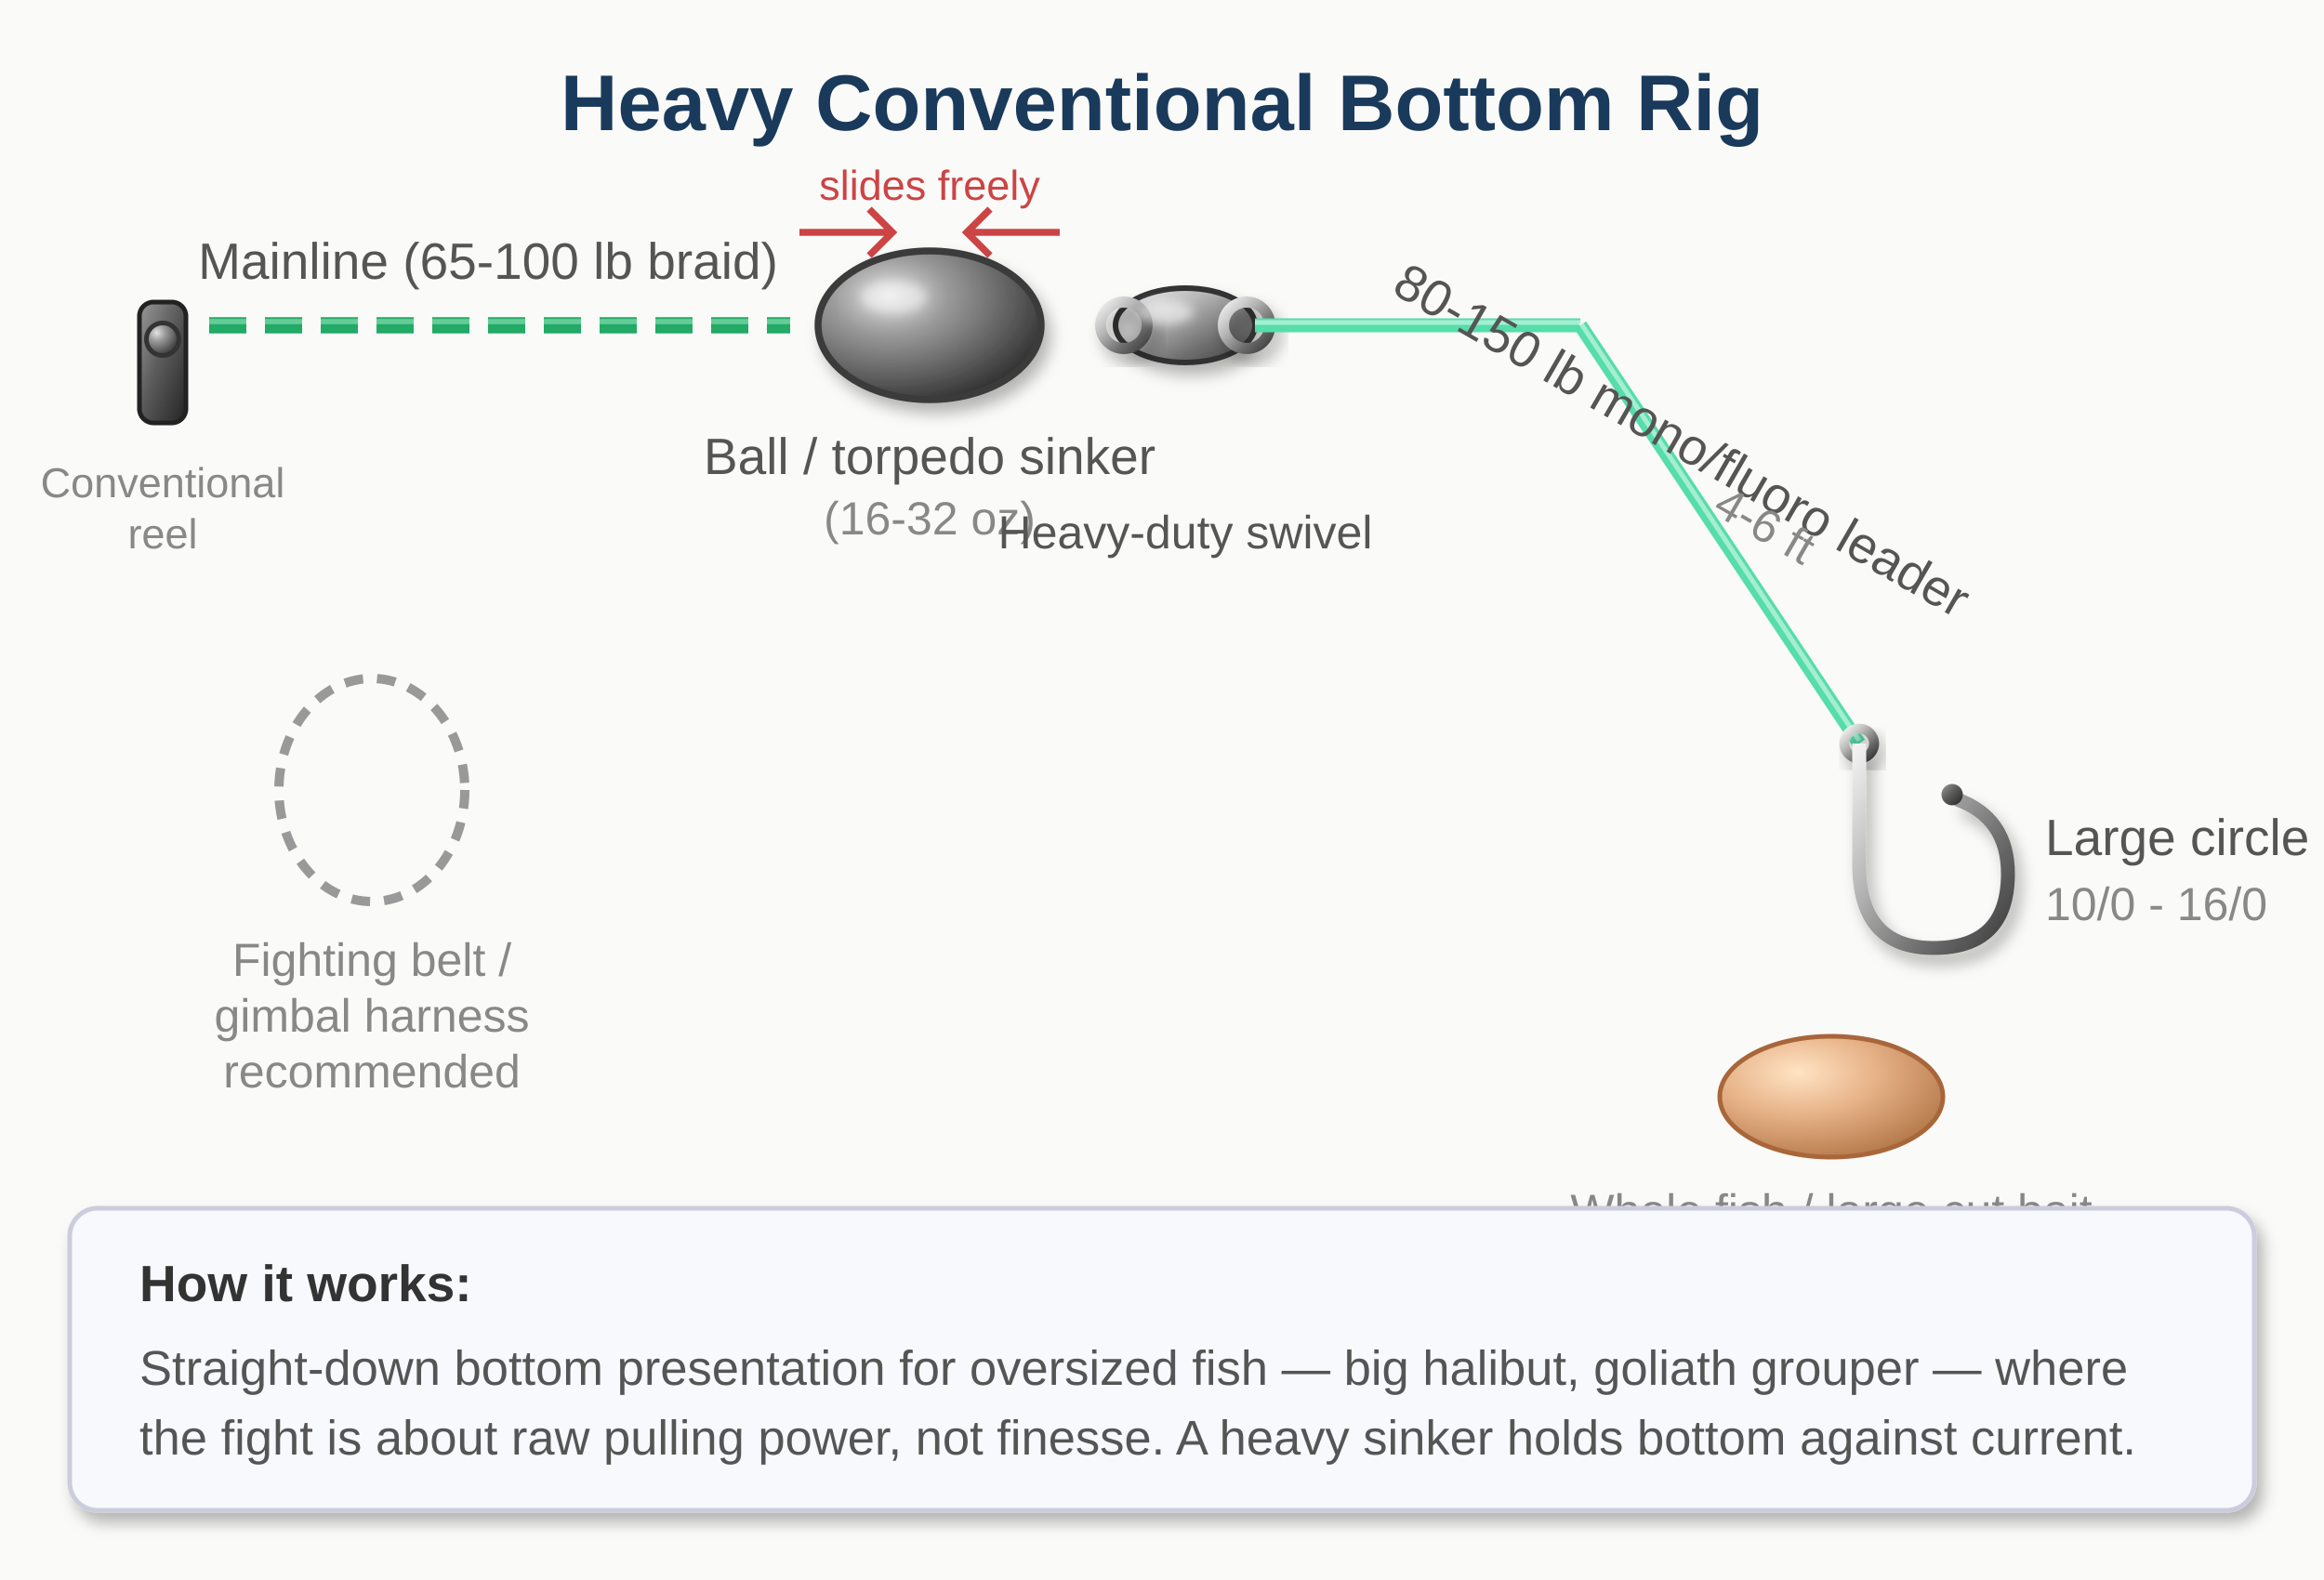
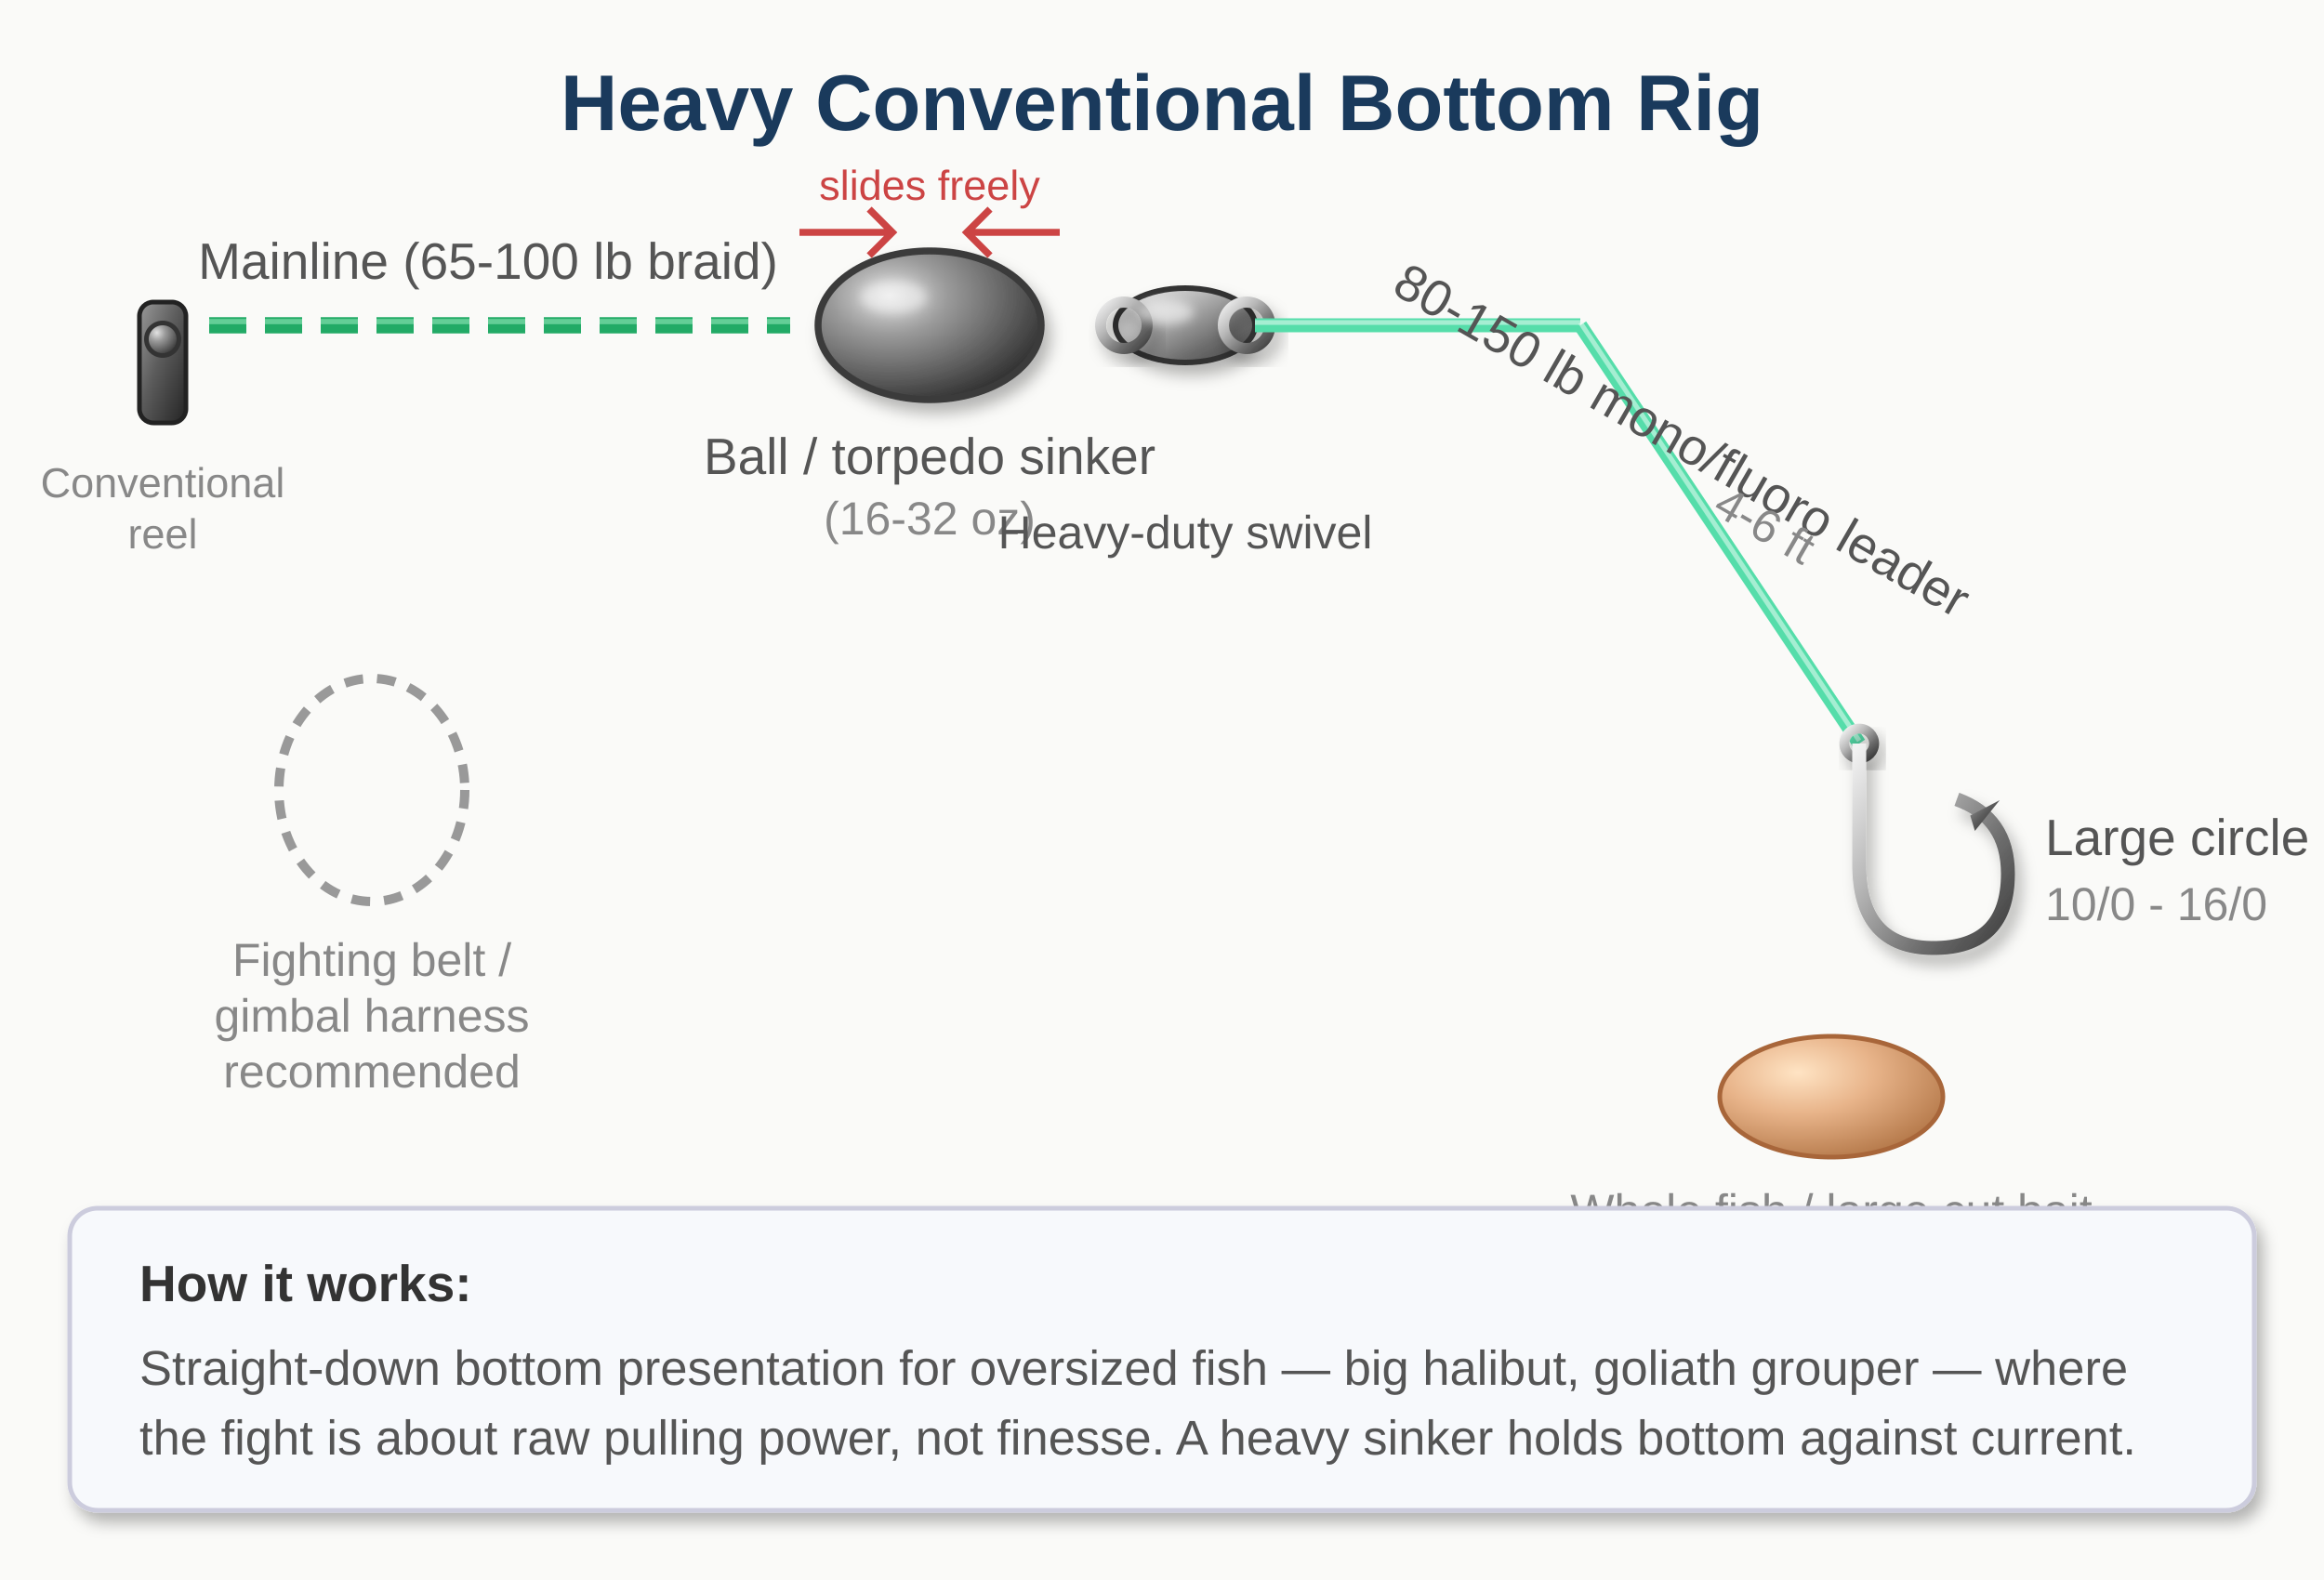
<svg xmlns="http://www.w3.org/2000/svg" viewBox="0 0 500 340" font-family="Arial, sans-serif">
  <rect x="0" y="0" width="500" height="340" fill="#FAFAF8" />
  <defs>
    <radialGradient id="baitGrad" cx="35%" cy="30%" r="75%">
      <stop offset="0%" stop-color="#ffe4c4" />
      <stop offset="45%" stop-color="#e8b48a" />
      <stop offset="100%" stop-color="#b5794a" />
    </radialGradient>
    <filter id="glossBlur" x="-60%" y="-60%" width="220%" height="220%">
      <feGaussianBlur stdDeviation="1.1" />
    </filter>
  </defs>
  <defs>
    <linearGradient id="steelGrad" x1="0%" y1="0%" x2="100%" y2="100%">
      <stop offset="0%" stop-color="#f2f2f2" />
      <stop offset="35%" stop-color="#b8b8b8" />
      <stop offset="70%" stop-color="#6e6e6e" />
      <stop offset="100%" stop-color="#3d3d3d" />
    </linearGradient>
    <linearGradient id="steelGradDark" x1="0%" y1="0%" x2="100%" y2="100%">
      <stop offset="0%" stop-color="#9a9a9a" />
      <stop offset="45%" stop-color="#5c5c5c" />
      <stop offset="100%" stop-color="#242424" />
    </linearGradient>
    <radialGradient id="leadGrad" cx="32%" cy="30%" r="75%">
      <stop offset="0%" stop-color="#e2e2e2" />
      <stop offset="35%" stop-color="#9a9a9a" />
      <stop offset="75%" stop-color="#5c5c5c" />
      <stop offset="100%" stop-color="#333333" />
    </radialGradient>
    <filter id="softShadow" x="-40%" y="-40%" width="180%" height="180%">
      <feDropShadow dx="1.4" dy="2.2" stdDeviation="1.6" flood-color="#000000" flood-opacity="0.28" />
    </filter>
  </defs>
  <text x="250" y="28" text-anchor="middle" font-size="17" font-weight="bold" fill="#1a3a5c">Heavy Conventional Bottom Rig</text>
  <g transform="translate(30, 55)">
    <rect x="0" y="10" width="10" height="26" rx="3" fill="url(#steelGradDark)" stroke="#222222" stroke-width="1" />
    <circle cx="5" cy="18" r="3.5" fill="url(#leadGrad)" stroke="#333333" stroke-width="1" />
    <text x="5" y="52" text-anchor="middle" font-size="9" fill="#888">Conventional</text>
    <text x="5" y="63" text-anchor="middle" font-size="9" fill="#888">reel</text>
  </g>
  <line x1="45" y1="70" x2="170" y2="70" stroke="#2a6" stroke-width="3.5" stroke-dasharray="8,4" />
  <line x1="45" y1="69.2" x2="170" y2="69.2" stroke="#8fe6b8" stroke-width="1.12" stroke-dasharray="8,4" opacity="0.6" />
  <text x="105" y="60" text-anchor="middle" font-size="11" fill="#555">Mainline (65-100 lb braid)</text>
  <ellipse cx="200" cy="70" rx="24" ry="16" fill="url(#leadGrad)" stroke="#3a3a3a" stroke-width="1.5" filter="url(#softShadow)" />
  <ellipse cx="192.3" cy="63.9" rx="7.2" ry="3.5" fill="#ffffff" opacity="0.5" filter="url(#glossBlur)" />
  <text x="200" y="102" text-anchor="middle" font-size="11" fill="#555">Ball / torpedo sinker</text>
  <text x="200" y="115" text-anchor="middle" font-size="10" fill="#888">(16-32 oz)</text>
  <path d="M172 50 L192 50 M187 45 L192 50 L187 55" fill="none" stroke="#c44" stroke-width="1.5" />
  <path d="M228 50 L208 50 M213 45 L208 50 L213 55" fill="none" stroke="#c44" stroke-width="1.5" />
  <text x="200" y="43" text-anchor="middle" font-size="9" fill="#c44">slides freely</text>
  <ellipse cx="255.0" cy="70.0" rx="15.0" ry="8.0" fill="url(#steelGrad)" stroke="#333333" stroke-width="1.2" filter="url(#softShadow)" />
  <circle cx="241.8" cy="70.0" r="5.0" fill="none" stroke="url(#steelGrad)" stroke-width="2.4" filter="url(#softShadow)" />
  <circle cx="268.2" cy="70.0" r="5.0" fill="none" stroke="url(#steelGrad)" stroke-width="2.4" filter="url(#softShadow)" />
  <ellipse cx="250.8" cy="67.2" rx="6.0" ry="2.6" fill="#ffffff" opacity="0.55" filter="url(#glossBlur)" />
  <text x="255" y="118" text-anchor="middle" font-size="10" fill="#555">Heavy-duty swivel</text>
  <line x1="270" y1="70" x2="340" y2="70" stroke="#5da" stroke-width="3" />
  <line x1="270" y1="69.4" x2="340" y2="69.4" stroke="#e8fbf3" stroke-width="1.02" opacity="0.55" />
  <line x1="340" y1="70" x2="400" y2="160" stroke="#5da" stroke-width="3" />
  <line x1="340" y1="69.4" x2="400" y2="159.4" stroke="#e8fbf3" stroke-width="1.02" opacity="0.55" />
  <text x="360" y="98" text-anchor="middle" font-size="11" fill="#555" transform="rotate(30, 360, 98)">80-150 lb mono/fluoro leader</text>
  <text x="378" y="116" text-anchor="middle" font-size="10" fill="#888" transform="rotate(30, 378, 116)">4-6 ft</text>
  <g transform="translate(400, 160)">
    <circle cx="0" cy="0" r="3.2" fill="none" stroke="url(#steelGrad)" stroke-width="2.16" filter="url(#softShadow)" />
    <path d="M0 0 L0 26 Q0 44 16 44 Q32 44 32 28 Q32 16 21 12" fill="none" stroke="url(#steelGrad)" stroke-width="3" filter="url(#softShadow)" />
-     <circle cx="20" cy="11" r="2.3" fill="url(#steelGradDark)" />
+     <path d="M23.89 15.50 L30.24 12.18 L24.89 18.80 Z" fill="url(#steelGradDark)" />
    <text x="40" y="24" font-size="11" fill="#555">Large circle hook</text>
    <text x="40" y="38" font-size="10" fill="#888">10/0 - 16/0</text>
  </g>
  <g transform="translate(378, 218)">
    <ellipse cx="16" cy="18" rx="24" ry="13" fill="url(#baitGrad)" stroke="#a8663a" stroke-width="1" />
    <text x="16" y="46" text-anchor="middle" font-size="10" fill="#888">Whole fish / large cut bait</text>
  </g>
  <g transform="translate(60, 150)">
    <ellipse cx="20" cy="20" rx="20" ry="24" fill="none" stroke="#999" stroke-width="2" stroke-dasharray="4,3" />
    <text x="20" y="60" text-anchor="middle" font-size="10" fill="#888">Fighting belt /</text>
    <text x="20" y="72" text-anchor="middle" font-size="10" fill="#888">gimbal harness</text>
    <text x="20" y="84" text-anchor="middle" font-size="10" fill="#888">recommended</text>
  </g>
  <rect x="15" y="260" width="470" height="65" rx="6" fill="#f7f9fc" stroke="#ccd" stroke-width="1" filter="url(#softShadow)" />
  <text x="30" y="280" font-size="11" fill="#333" font-weight="bold">How it works:</text>
  <text x="30" y="298" font-size="10.5" fill="#555">Straight-down bottom presentation for oversized fish — big halibut, goliath grouper — where</text>
  <text x="30" y="313" font-size="10.5" fill="#555">the fight is about raw pulling power, not finesse. A heavy sinker holds bottom against current.</text>
</svg>
